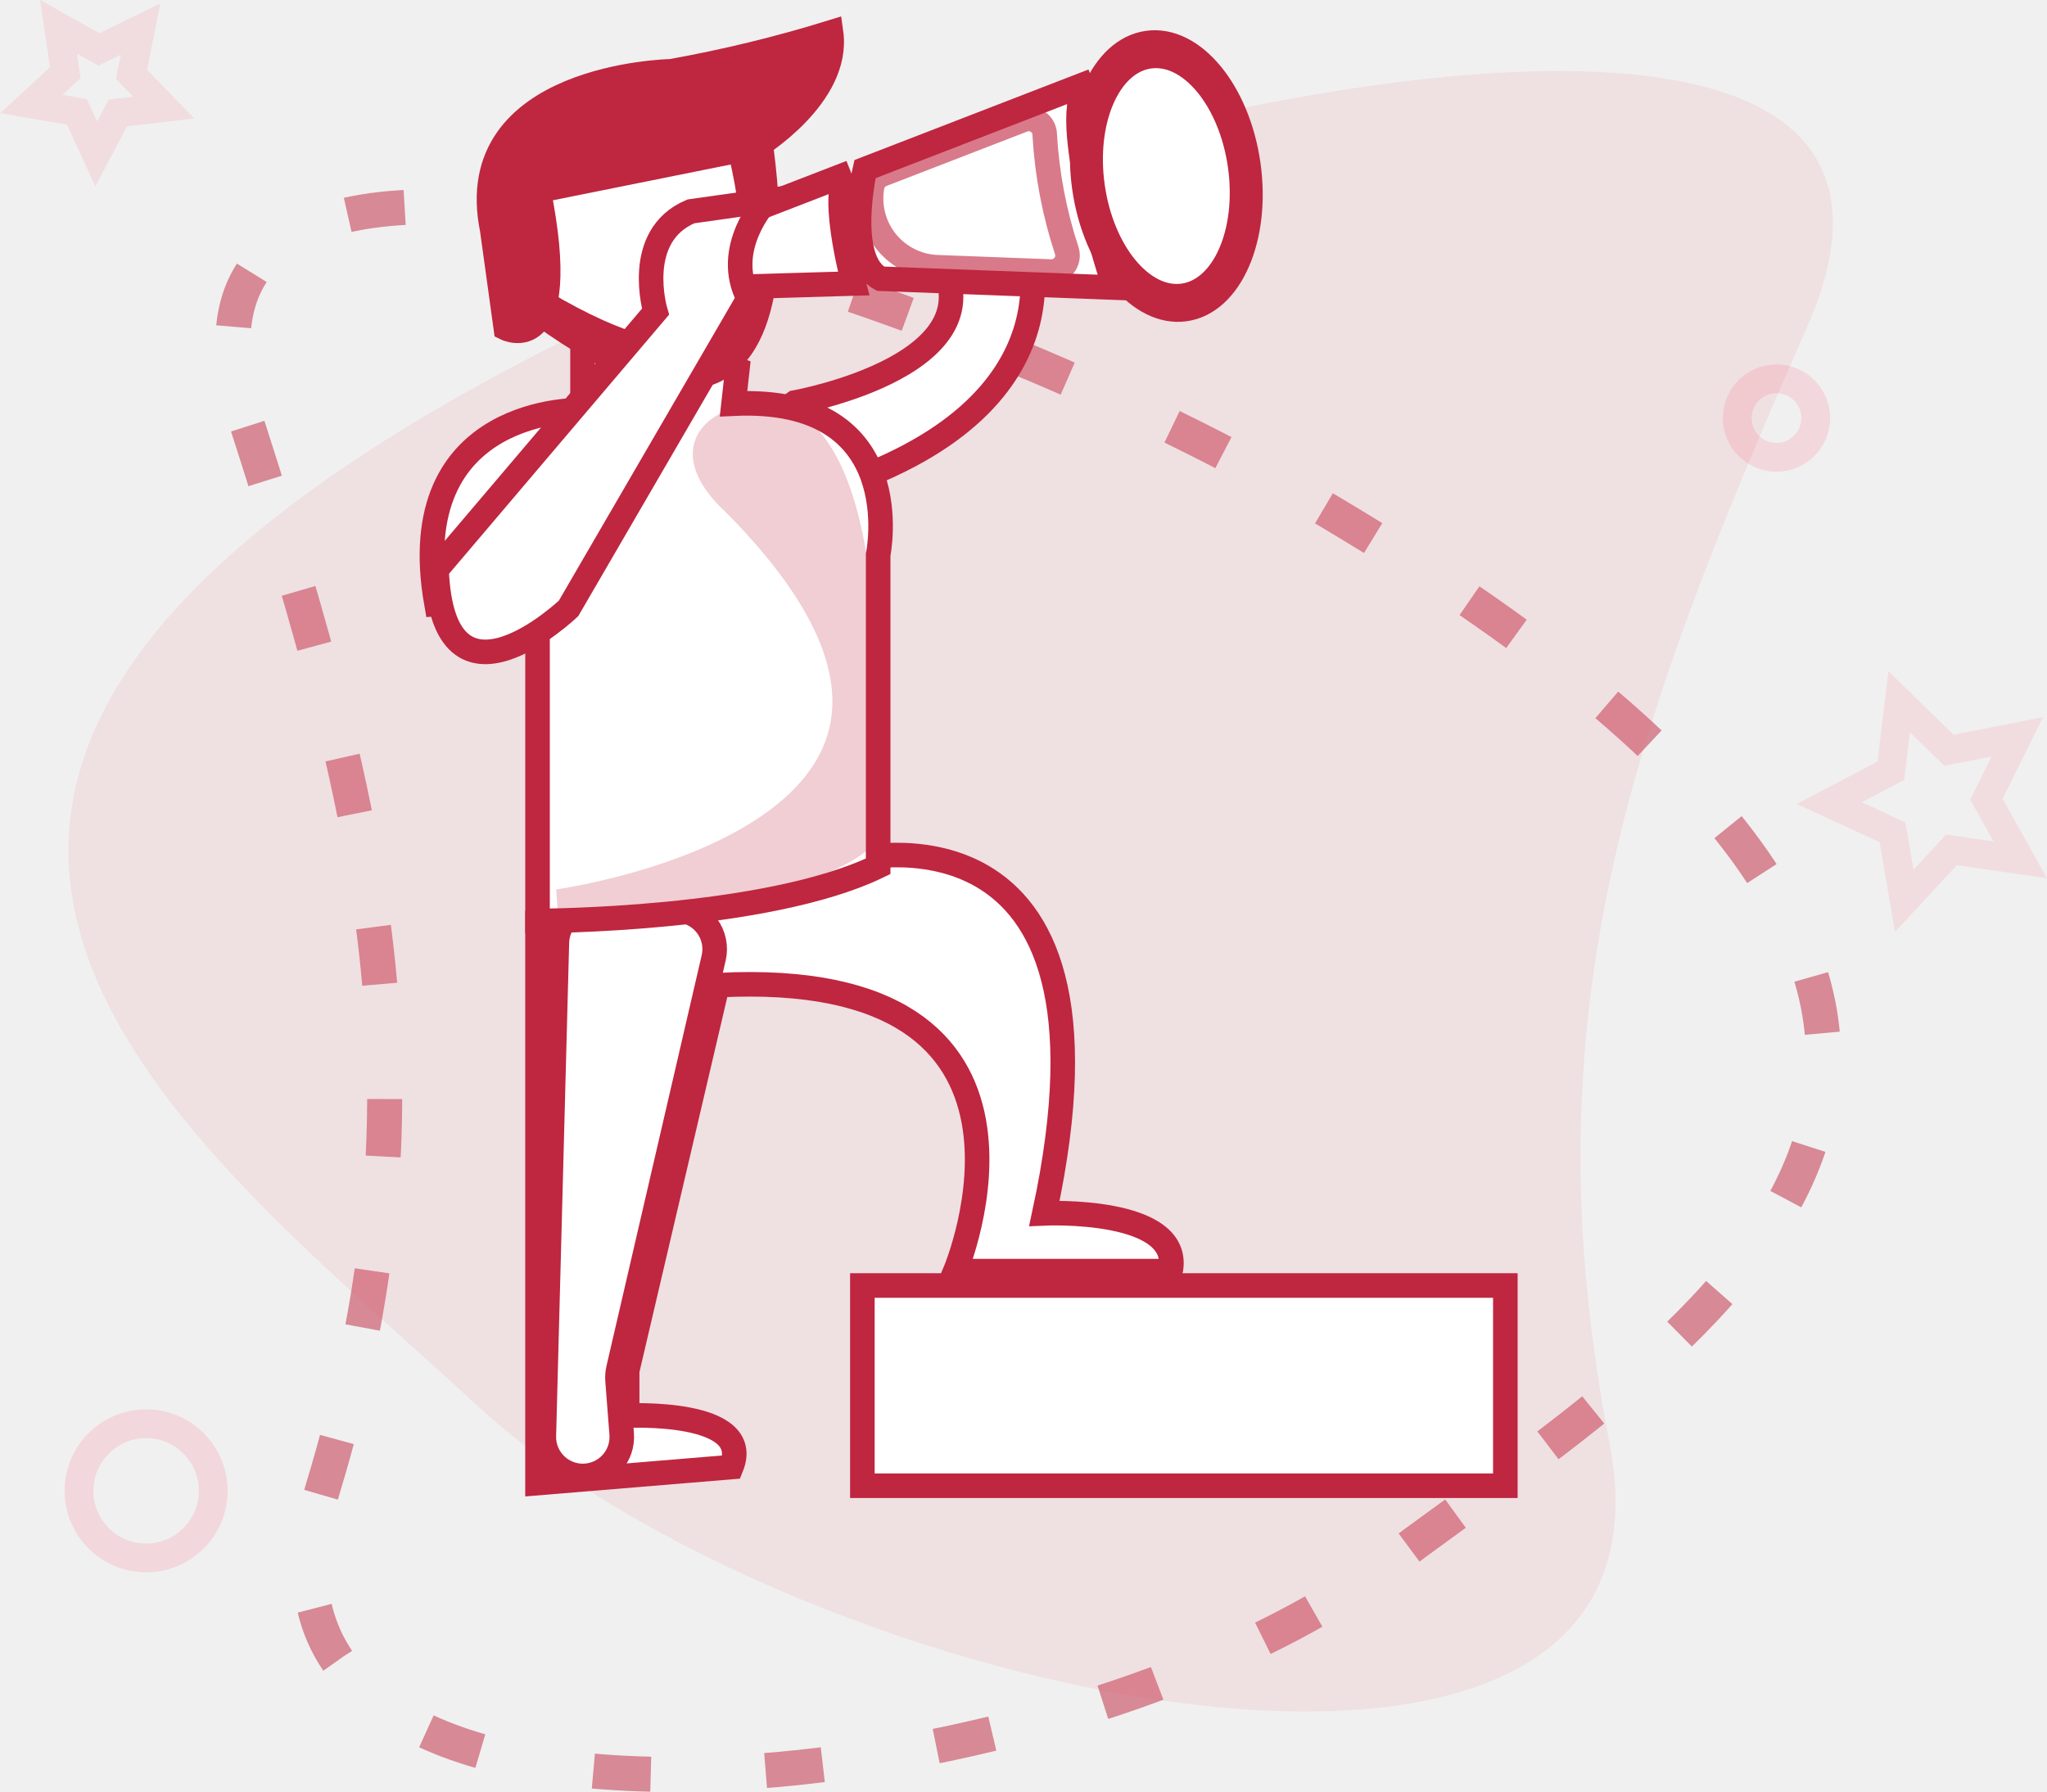
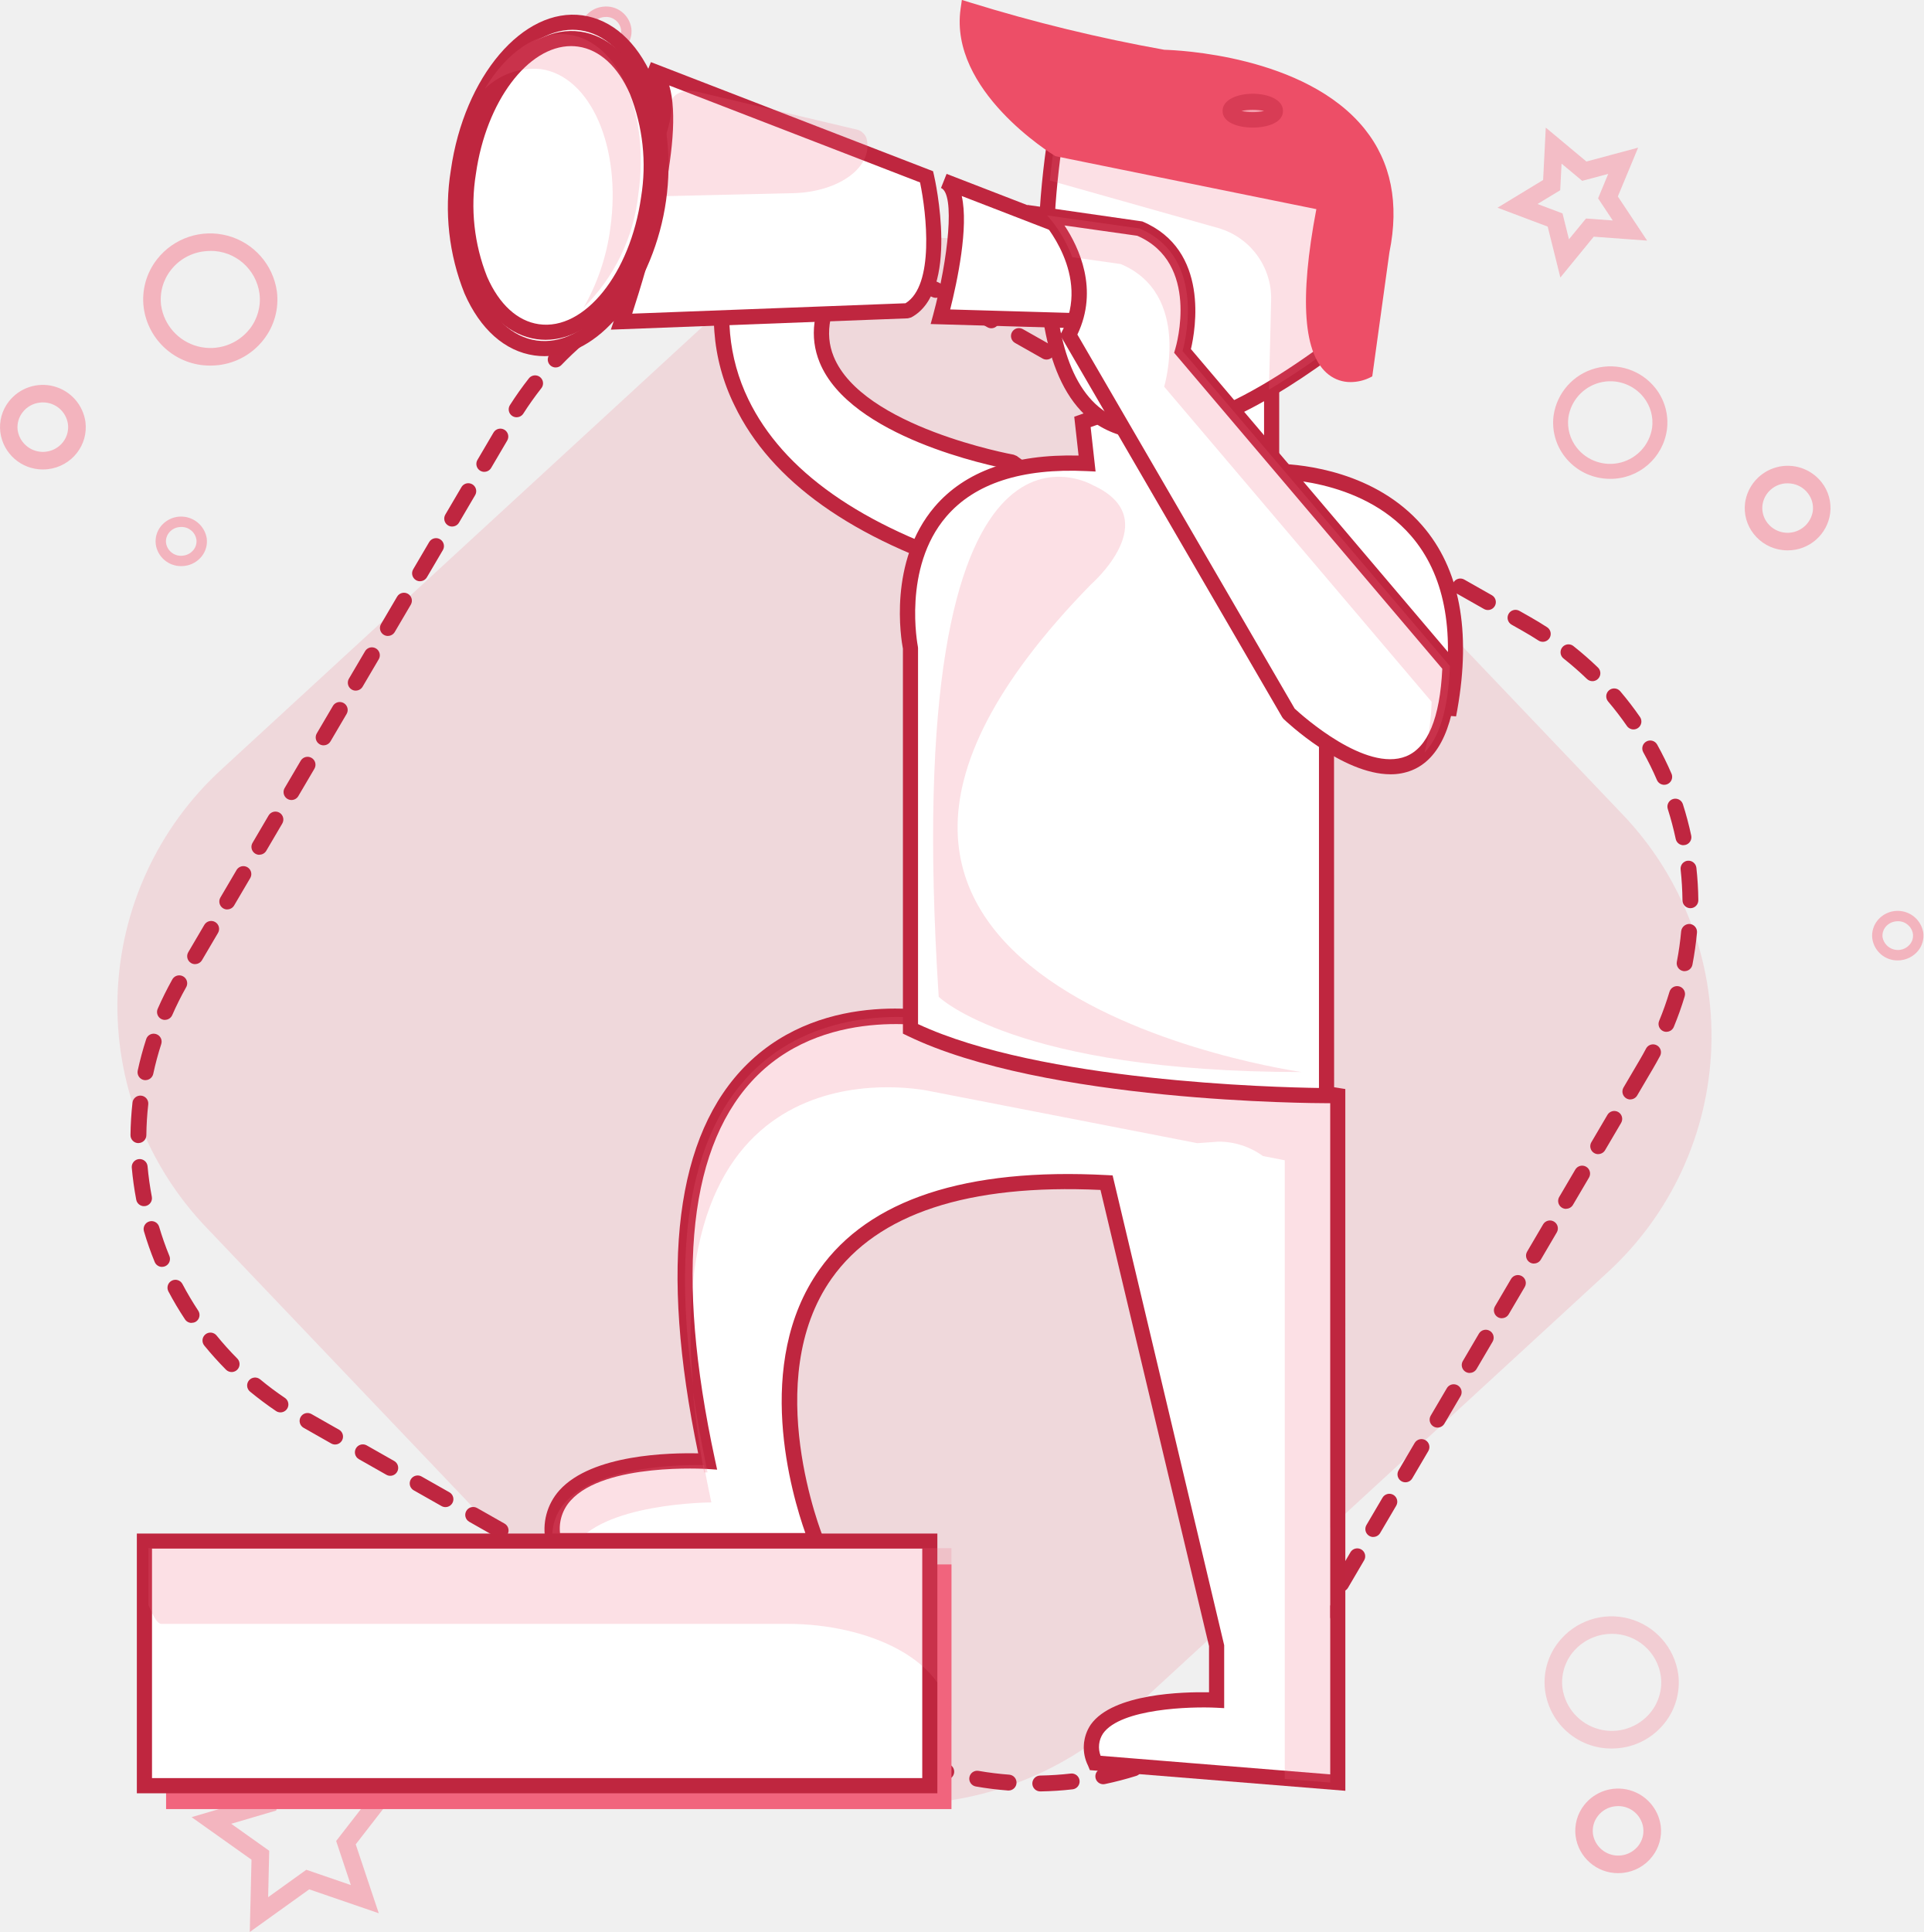
- <svg xmlns="http://www.w3.org/2000/svg" width="83.357" height="72.984" viewBox="0 0 83.357 72.984">
+ <svg xmlns="http://www.w3.org/2000/svg" width="151.829" height="152.48" viewBox="0 0 151.829 152.48">
  <defs>
    <style>
-             .cls-1,.cls-3,.cls-4{fill:none}.cls-1,.cls-10,.cls-5,.cls-6,.cls-7,.cls-8,.cls-9{stroke:#bf263f}.cls-1,.cls-3,.cls-4,.cls-5,.cls-7{stroke-miterlimit:10}.cls-1{stroke-width:1.426px;stroke-dasharray:2.341 4.681;opacity:.512}.cls-2{fill:#ed4d67;opacity:.1}.cls-3,.cls-4{stroke:#f7657d;stroke-width:1.17px}.cls-3{opacity:.18}.cls-4{opacity:.14}.cls-10,.cls-5,.cls-6,.cls-8{fill:#fff}.cls-7,.cls-9{fill:#bf263f}.cls-8{opacity:.61}.cls-9{opacity:.23}.cls-10{opacity:.45}
+             .cls-1,.cls-10{fill:#ed4e67}.cls-1{opacity:.15}.cls-2,.cls-3,.cls-4,.cls-6{fill:#f7657d}.cls-2{opacity:.429}.cls-11,.cls-12,.cls-2,.cls-3,.cls-4,.cls-6{isolation:isolate}.cls-3{opacity:.418}.cls-4{opacity:.369}.cls-5{fill:#bf2640}.cls-6{opacity:.25}.cls-7{fill:#fff}.cls-8{fill:#bf263f}.cls-11,.cls-13,.cls-9{fill:#f1647d}.cls-11,.cls-9{opacity:.2}.cls-12{opacity:.45}
        </style>
  </defs>
-   <g id="_09" data-name="9" transform="translate(-970.401 -783.91)">
-     <g id="Group_2358" data-name="Group 2358" transform="translate(971.67 785.002)">
-       <g id="Group_2354" data-name="Group 2354">
-         <g id="Group_2352" data-name="Group 2352" transform="translate(1.522 1.8)">
-           <path id="Path_826" d="M989.216 809.052c5.271 16.4 7.835 27.555 3.046 43.315-5.143 16.925 30.047 12.984 43.315 3.047 12.615-9.45 34.273-21.466-3.046-43.315-15.493-9.07-48.806-20.131-43.315-3.047z" class="cls-1" data-name="Path 826" transform="translate(-981.919 -794.587)" />
-           <path id="Path_777" d="M1045.6 799.154c-7.4 16.764-11.35 28.273-8.037 45.474 3.558 18.473-33.223 10.393-46.151-1.593-12.293-11.393-33.863-26.514 8.037-45.474 17.394-7.87 53.857-15.861 46.151 1.593z" class="cls-2" data-name="Path 777" transform="translate(-974.809 -788.714)" />
-         </g>
-         <g id="Group_2356" data-name="Group 2356">
-           <circle id="Ellipse_80" cx="1.598" cy="1.598" r="1.598" class="cls-3" data-name="Ellipse 80" transform="translate(69.474 14.338)" />
-           <path id="Path_823" d="M1122.689 845.828l2.508-1.316.34-2.812 2.026 1.978 2.781-.548-1.255 2.538 1.379 2.473-2.8-.41-1.926 2.076-.477-2.791z" class="cls-4" data-name="Path 823" transform="translate(-1049.468 -814.21)" />
-           <path id="Path_828" d="M972.784 785l1.643.922 1.7-.83-.37 1.848 1.313 1.352-1.871.22-.88 1.667-.787-1.712-1.857-.322 1.385-1.277z" class="cls-4" data-name="Path 828" transform="translate(-971.67 -785.002)" />
-           <circle id="Ellipse_81" cx="2.733" cy="2.733" r="2.733" class="cls-3" data-name="Ellipse 81" transform="translate(1.948 56.896)" />
-         </g>
+   <g id="Group_9499" data-name="Group 9499" transform="translate(-1000.492 -253)">
+     <g id="Group_6942" data-name="Group 6942">
+       <path id="Rectangle_1795" d="M1092.909 279.862l35.639 37.393a25.3 25.3 0 0 1-1.208 36.206l-38.056 35.019a26.4 26.4 0 0 1-36.847-1.187L1016.8 349.9a25.3 25.3 0 0 1 1.208-36.206l38.056-35.019a26.4 26.4 0 0 1 36.845 1.187z" class="cls-1" data-name="Rectangle 1795" />
+       <path id="Path_7799" d="M1128.218 400.836a3.376 3.376 0 0 1-3.357-2.93 3.286 3.286 0 0 1 .678-2.447 3.4 3.4 0 0 1 6.041 1.629 3.276 3.276 0 0 1-.677 2.445 3.366 3.366 0 0 1-2.271 1.278 3.417 3.417 0 0 1-.414.025zm0-5.292a2.048 2.048 0 0 0-.246.015 1.988 1.988 0 0 0-1.343.753 1.913 1.913 0 0 0-.4 1.422 2.016 2.016 0 0 0 3.577.946 1.9 1.9 0 0 0 .394-1.42 1.987 1.987 0 0 0-1.979-1.716z" class="cls-2" data-name="Path 7799" />
+       <path id="Path_7800" d="M1020.208 405.48l.136-5.706-4.73-3.359 5.59-1.644 1.773-5.443 3.3 4.687 5.827-.009-3.533 4.556 1.819 5.438-5.49-1.886zm-1.464-8.541l3 2.131-.086 3.662 3.013-2.164 3.514 1.207-1.159-3.478 2.251-2.9-3.716.007-2.125-3.016-1.144 3.507z" class="cls-3" data-name="Path 7800" />
+       <path id="Path_7801" d="M1123.659 274.9l-1-4.016-3.961-1.492 3.6-2.186.209-4.134 3.209 2.676 4.08-1.094-1.6 3.85 2.311 3.486-4.214-.31zm-1.806-5.8l1.975.743.509 2.044 1.345-1.641 2.113.155-1.158-1.747.8-1.932-2.054.55-1.631-1.359-.106 2.1z" class="cls-4" data-name="Path 7801" />
+       <path id="Path_7802" d="M1017.087 281.854a5.279 5.279 0 0 1-5.253-4.58 5.131 5.131 0 0 1 1.06-3.819 5.321 5.321 0 0 1 9.454 2.545 5.12 5.12 0 0 1-1.057 3.817 5.278 5.278 0 0 1-3.555 2 5.46 5.46 0 0 1-.649.037zm.008-9.049a3.938 3.938 0 0 0-.482.03 3.894 3.894 0 0 0-2.627 1.473 3.752 3.752 0 0 0-.777 2.794 3.938 3.938 0 0 0 6.99 1.862 3.757 3.757 0 0 0 .775-2.792 3.889 3.889 0 0 0-3.879-3.372z" class="cls-2" data-name="Path 7802" />
+       <path id="Path_7803" d="M1003.877 290.052a3.377 3.377 0 0 1-3.359-2.931 3.282 3.282 0 0 1 .679-2.445 3.4 3.4 0 0 1 6.041 1.628 3.291 3.291 0 0 1-.678 2.447 3.371 3.371 0 0 1-2.271 1.276 3.588 3.588 0 0 1-.412.025zm0-5.291a1.694 1.694 0 0 0-.246.015 1.988 1.988 0 0 0-1.346.753 1.907 1.907 0 0 0-.4 1.42 2.016 2.016 0 0 0 3.575.949 1.906 1.906 0 0 0 .395-1.421 1.983 1.983 0 0 0-1.975-1.716z" class="cls-2" data-name="Path 7803" />
+       <path id="Path_7804" d="M1127.6 290.793a4.913 4.913 0 0 1-.553-.033 4.489 4.489 0 0 1-3.025-1.7 4.364 4.364 0 0 1-.9-3.25 4.531 4.531 0 0 1 8.05-2.165 4.364 4.364 0 0 1 .9 3.25 4.494 4.494 0 0 1-4.472 3.898zm-3.31-4.838a3.2 3.2 0 0 0 .662 2.378 3.352 3.352 0 0 0 5.95-1.586 3.2 3.2 0 0 0-.662-2.378 3.352 3.352 0 0 0-5.95 1.586z" class="cls-2" data-name="Path 7804" />
+       <path id="Path_7805" d="M1141.6 296.437a3.627 3.627 0 0 1-.414-.025 3.371 3.371 0 0 1-2.268-1.274 3.283 3.283 0 0 1-.68-2.449 3.4 3.4 0 0 1 6.041-1.628 3.277 3.277 0 0 1 .678 2.445 3.376 3.376 0 0 1-3.357 2.931zm-.005-5.291a1.985 1.985 0 0 0-1.983 1.716 1.912 1.912 0 0 0 .4 1.421 2.015 2.015 0 0 0 3.574-.949 1.907 1.907 0 0 0-.4-1.42 1.989 1.989 0 0 0-1.346-.753 1.71 1.71 0 0 0-.246-.015z" class="cls-2" data-name="Path 7805" />
+       <path id="Path_7806" d="M1082.61 394.385a.626.626 0 0 1-.011-1.252 25.09 25.09 0 0 0 2.438-.161.627.627 0 0 1 .142 1.245c-.844.1-1.7.153-2.558.168zm-2.5-.072h-.049c-.846-.064-1.7-.17-2.542-.318a.625.625 0 1 1 .214-1.232c.8.139 1.618.241 2.423.3a.626.626 0 0 1-.046 1.25zm7.465-.494a.626.626 0 0 1-.127-1.238 25.811 25.811 0 0 0 2.364-.616.625.625 0 1 1 .372 1.194 26.86 26.86 0 0 1-2.479.646.639.639 0 0 1-.128.014zm-12.391-.364a.639.639 0 0 1-.166-.023c-.82-.225-1.64-.493-2.435-.8a.626.626 0 1 1 .446-1.169c.758.29 1.539.546 2.321.76a.626.626 0 0 1-.166 1.23zm17.162-1.125a.626.626 0 0 1-.242-1.2 24.593 24.593 0 0 0 2.2-1.053.626.626 0 0 1 .594 1.1c-.756.407-1.534.78-2.314 1.105a.63.63 0 0 1-.236.048zm-21.834-.656a.633.633 0 0 1-.278-.065c-.45-.223-.9-.461-1.34-.713l-.887-.5a.625.625 0 1 1 .619-1.087l.886.5c.423.24.848.466 1.279.679a.626.626 0 0 1-.279 1.187zm26.238-1.716a.626.626 0 0 1-.348-1.146c.673-.45 1.333-.94 1.962-1.455a.625.625 0 0 1 .793.967 26.1 26.1 0 0 1-2.059 1.528.631.631 0 0 1-.346.106zm-30.611-.718a.629.629 0 0 1-.309-.081l-2.179-1.236a.627.627 0 1 1 .619-1.09l2.178 1.236a.626.626 0 0 1-.309 1.171zm34.473-2.456a.626.626 0 0 1-.443-1.069 24.82 24.82 0 0 0 1.64-1.809.626.626 0 0 1 .968.793c-.539.659-1.119 1.3-1.722 1.9a.625.625 0 0 1-.441.185zm-38.829-.015a.617.617 0 0 1-.309-.082l-2.178-1.236a.625.625 0 1 1 .619-1.087l2.177 1.236a.625.625 0 0 1-.309 1.169zm-4.355-2.47a.608.608 0 0 1-.309-.083l-2.178-1.235a.626.626 0 0 1 .619-1.088l2.177 1.236a.626.626 0 0 1-.309 1.17zm46.354-1.383a.626.626 0 0 1-.52-.975q.4-.594.765-1.216l.521-.888a.627.627 0 0 1 1.08.636l-.523.888c-.258.435-.525.863-.8 1.278a.625.625 0 0 1-.521.277zm-50.709-1.088a.619.619 0 0 1-.309-.082l-2.177-1.236a.625.625 0 1 1 .618-1.087l2.178 1.236a.625.625 0 0 1-.31 1.169zm-4.355-2.47a.619.619 0 0 1-.309-.082l-2.177-1.236a.626.626 0 0 1 .618-1.088l2.178 1.236a.626.626 0 0 1-.31 1.17zm57.638-.736a.62.62 0 0 1-.317-.086.626.626 0 0 1-.223-.857l1.267-2.158a.626.626 0 1 1 1.08.633l-1.267 2.159a.626.626 0 0 1-.538.309zm-61.992-1.735a.623.623 0 0 1-.31-.082l-2.177-1.236a.625.625 0 1 1 .619-1.087l2.177 1.236a.625.625 0 0 1-.309 1.169zm-4.355-2.47a.617.617 0 0 1-.309-.082l-2.178-1.236a.626.626 0 0 1 .619-1.088l2.177 1.236a.626.626 0 0 1-.309 1.17zm68.882-.112a.627.627 0 0 1-.54-.943l1.269-2.159a.626.626 0 0 1 1.08.634l-1.269 2.158a.625.625 0 0 1-.538.305zm-73.237-2.359a.628.628 0 0 1-.309-.081l-2.179-1.235a.627.627 0 1 1 .619-1.09l2.178 1.235a.626.626 0 0 1-.309 1.171zm75.774-1.959a.617.617 0 0 1-.317-.086.625.625 0 0 1-.223-.856l1.268-2.158a.626.626 0 0 1 1.08.634l-1.268 2.157a.627.627 0 0 1-.538.309zm-80.13-.511a.617.617 0 0 1-.309-.082l-2.178-1.236a.626.626 0 0 1 .619-1.088l2.177 1.236a.626.626 0 0 1-.309 1.17zm-4.355-2.47a.621.621 0 0 1-.309-.083l-2.177-1.236a.625.625 0 1 1 .618-1.087l2.177 1.236a.626.626 0 0 1-.309 1.17zm87.022-1.335a.617.617 0 0 1-.317-.086.627.627 0 0 1-.223-.857l1.268-2.158a.626.626 0 1 1 1.08.633l-1.269 2.159a.626.626 0 0 1-.537.309zm-91.335-1.2a.621.621 0 0 1-.351-.107c-.711-.48-1.4-1-2.053-1.535a.626.626 0 1 1 .8-.965 24.8 24.8 0 0 0 1.955 1.463.626.626 0 0 1-.35 1.144zm93.871-3.112a.626.626 0 0 1-.54-.943l1.268-2.159a.626.626 0 0 1 1.08.634l-1.268 2.158a.625.625 0 0 1-.541.305zm-97.725-.073a.627.627 0 0 1-.444-.184 27.112 27.112 0 0 1-1.717-1.909.626.626 0 0 1 .973-.789 24.435 24.435 0 0 0 1.632 1.815.626.626 0 0 1-.444 1.067zm-3.16-3.877a.622.622 0 0 1-.521-.28 25.651 25.651 0 0 1-1.31-2.206.626.626 0 0 1 1.108-.584c.375.712.794 1.418 1.244 2.1a.625.625 0 0 1-.176.867.614.614 0 0 1-.343.094zm103.422-.368a.617.617 0 0 1-.317-.086.626.626 0 0 1-.223-.856l1.268-2.158a.626.626 0 0 1 1.08.634l-1.268 2.157a.629.629 0 0 1-.538.304zm-105.757-4.053a.626.626 0 0 1-.579-.39 25.022 25.022 0 0 1-.848-2.421.625.625 0 0 1 1.2-.354c.228.772.5 1.547.808 2.3a.625.625 0 0 1-.58.861zm108.293-.263a.62.62 0 0 1-.317-.086.627.627 0 0 1-.223-.857l1.267-2.158a.626.626 0 0 1 1.08.633l-1.267 2.159a.626.626 0 0 1-.538.304zm2.536-4.317a.626.626 0 0 1-.54-.943l1.268-2.159a.626.626 0 0 1 1.08.634l-1.269 2.159a.626.626 0 0 1-.537.301zm-112.25-.212a.627.627 0 0 1-.614-.509c-.161-.843-.279-1.7-.354-2.539a.626.626 0 0 1 1.247-.11c.071.8.185 1.613.337 2.415a.627.627 0 0 1-.5.732.671.671 0 0 1-.114.006zm114.786-4.106a.626.626 0 0 1-.54-.942l1.268-2.158a.626.626 0 0 1 1.08.634l-1.268 2.157a.626.626 0 0 1-.538.304zm-115.228-.871h-.006a.628.628 0 0 1-.62-.633 25.9 25.9 0 0 1 .157-2.561.626.626 0 1 1 1.245.14 24.244 24.244 0 0 0-.15 2.434.626.626 0 0 1-.624.615zm117.765-3.445a.617.617 0 0 1-.317-.086.626.626 0 0 1-.223-.857l1.268-2.158q.263-.445.5-.894a.625.625 0 1 1 1.1.591q-.252.471-.525.938l-1.268 2.157a.629.629 0 0 1-.533.304zm-117.207-1.522a.658.658 0 0 1-.132-.014.629.629 0 0 1-.481-.745 25.388 25.388 0 0 1 .668-2.478.616.616 0 0 1 .788-.4.623.623 0 0 1 .4.788 24 24 0 0 0-.632 2.356.628.628 0 0 1-.609.488zm120.057-3.814a.635.635 0 0 1-.239-.047.627.627 0 0 1-.339-.818 24.32 24.32 0 0 0 .818-2.3.626.626 0 0 1 1.2.36 25.4 25.4 0 0 1-.861 2.416.627.627 0 0 1-.577.384zm-118.52-.943a.625.625 0 0 1-.573-.876c.341-.779.726-1.551 1.143-2.3a.627.627 0 1 1 1.093.613c-.4.71-.765 1.444-1.089 2.184a.625.625 0 0 1-.572.374zm119.96-3.845a.61.61 0 0 1-.12-.011.625.625 0 0 1-.5-.733 24.278 24.278 0 0 0 .342-2.416.652.652 0 0 1 .68-.567.627.627 0 0 1 .568.68c-.078.845-.2 1.7-.361 2.54a.626.626 0 0 1-.607.502zm-117.58-.556a.617.617 0 0 1-.317-.086.627.627 0 0 1-.223-.857l1.268-2.157a.626.626 0 1 1 1.08.634l-1.268 2.157a.627.627 0 0 1-.533.304zm2.536-4.316a.614.614 0 0 1-.316-.086.628.628 0 0 1-.224-.857l1.269-2.158a.626.626 0 1 1 1.08.633l-1.269 2.159a.626.626 0 0 1-.538.304zm115.494-.1a.626.626 0 0 1-.626-.62 25.018 25.018 0 0 0-.146-2.436.627.627 0 0 1 .554-.691.636.636 0 0 1 .69.554c.093.844.145 1.706.154 2.56a.627.627 0 0 1-.62.633zm-112.957-4.214a.626.626 0 0 1-.54-.943l1.267-2.159a.626.626 0 0 1 1.08.634l-1.267 2.158a.626.626 0 0 1-.538.302zm112.408-.756a.626.626 0 0 1-.611-.5 25.104 25.104 0 0 0-.625-2.359.625.625 0 0 1 1.192-.379c.261.817.482 1.651.658 2.478a.626.626 0 0 1-.483.742.647.647 0 0 1-.129.01zM1023.5 316.14a.627.627 0 0 1-.54-.943l1.269-2.159a.626.626 0 0 1 1.08.634l-1.269 2.158a.625.625 0 0 1-.54.31zm108.357-1.2a.628.628 0 0 1-.575-.377 24.009 24.009 0 0 0-1.078-2.19.626.626 0 1 1 1.095-.609c.417.751.8 1.525 1.133 2.3a.626.626 0 0 1-.575.874zm-105.82-3.115a.617.617 0 0 1-.317-.086.627.627 0 0 1-.223-.857l1.268-2.158a.626.626 0 1 1 1.08.633l-1.268 2.159a.627.627 0 0 1-.537.306zm103.392-1.256a.621.621 0 0 1-.515-.27 24.828 24.828 0 0 0-1.486-1.936.625.625 0 0 1 .953-.81 25.2 25.2 0 0 1 1.563 2.035.626.626 0 0 1-.515.981zm-100.856-3.061a.627.627 0 0 1-.54-.943l1.269-2.157a.626.626 0 1 1 1.08.633l-1.269 2.158a.626.626 0 0 1-.537.306zm97.617-.748a.626.626 0 0 1-.435-.176c-.579-.56-1.2-1.1-1.839-1.609a.626.626 0 1 1 .779-.98c.672.532 1.322 1.1 1.93 1.688a.627.627 0 0 1-.435 1.077zm-3.918-3.107a.617.617 0 0 1-.341-.1q-.617-.4-1.264-.766l-.858-.486a.626.626 0 1 1 .616-1.09l.858.486q.681.386 1.329.806a.626.626 0 0 1-.34 1.151zm-91.162-.461a.626.626 0 0 1-.54-.943l1.268-2.159a.626.626 0 0 1 1.08.634l-1.268 2.158a.626.626 0 0 1-.537.307zm86.829-2.047a.629.629 0 0 1-.309-.081l-2.177-1.234a.626.626 0 1 1 .618-1.09l2.177 1.234a.626.626 0 0 1-.309 1.171zm-84.292-2.271a.617.617 0 0 1-.317-.086.627.627 0 0 1-.223-.857l1.268-2.158a.626.626 0 0 1 1.08.633l-1.268 2.159a.629.629 0 0 1-.537.306zm79.937-.2a.635.635 0 0 1-.309-.081l-2.177-1.235a.627.627 0 0 1 .618-1.09l2.178 1.235a.626.626 0 0 1-.31 1.171zm-4.354-2.471a.626.626 0 0 1-.31-.082l-2.177-1.236a.625.625 0 1 1 .618-1.087l2.178 1.236a.625.625 0 0 1-.309 1.169zm-73.047-1.646a.62.62 0 0 1-.317-.086.628.628 0 0 1-.223-.857l1.268-2.158a.626.626 0 1 1 1.08.633l-1.268 2.159a.626.626 0 0 1-.537.307zm68.692-.824a.617.617 0 0 1-.309-.082l-2.178-1.236a.626.626 0 0 1 .619-1.088l2.177 1.236a.626.626 0 0 1-.309 1.17zm-4.355-2.471a.619.619 0 0 1-.309-.082l-2.178-1.236a.625.625 0 1 1 .619-1.087l2.177 1.236a.625.625 0 0 1-.309 1.169zm-61.8-1.022a.626.626 0 0 1-.54-.943l1.268-2.159a.626.626 0 0 1 1.08.634l-1.268 2.158a.627.627 0 0 1-.537.308zm57.445-1.448a.617.617 0 0 1-.309-.082l-2.178-1.236a.626.626 0 0 1 .619-1.088l2.177 1.236a.626.626 0 0 1-.309 1.17zm-4.355-2.472a.634.634 0 0 1-.309-.081l-2.174-1.239a.626.626 0 1 1 .618-1.089l2.178 1.234a.626.626 0 0 1-.31 1.171zm-50.538-.388a.625.625 0 0 1-.527-.962 25.98 25.98 0 0 1 1.481-2.091.627.627 0 1 1 .986.774c-.5.638-.977 1.308-1.412 1.99a.626.626 0 0 1-.525.287zm46.184-2.082a.635.635 0 0 1-.31-.081l-2.177-1.235a.626.626 0 1 1 .618-1.09l2.178 1.235a.626.626 0 0 1-.309 1.171zm-43.1-1.848a.626.626 0 0 1-.452-1.059 25.813 25.813 0 0 1 1.865-1.762.625.625 0 1 1 .813.95 25.072 25.072 0 0 0-1.775 1.677.618.618 0 0 1-.445.192zm38.742-.623a.622.622 0 0 1-.308-.081l-2.179-1.234a.626.626 0 0 1 .616-1.09l2.179 1.234a.626.626 0 0 1-.308 1.171zm-4.356-2.47a.614.614 0 0 1-.31-.083l-2.177-1.235a.626.626 0 0 1 .619-1.088l2.177 1.236a.626.626 0 0 1-.309 1.17zm-30.587-.162a.626.626 0 0 1-.36-1.139c.7-.49 1.431-.95 2.17-1.366a.626.626 0 0 1 .614 1.09c-.7.4-1.4.835-2.065 1.3a.631.631 0 0 1-.353.113zm26.2-2.24a.619.619 0 0 1-.267-.06 25.628 25.628 0 0 0-2.256-.934.625.625 0 0 1 .421-1.177c.809.289 1.6.618 2.369.979a.626.626 0 0 1-.267 1.192zm-21.844-.22a.626.626 0 0 1-.255-1.2 27.327 27.327 0 0 1 2.39-.927.626.626 0 0 1 .4 1.188c-.77.256-1.537.555-2.277.884a.632.632 0 0 1-.256.053zm17.138-1.467a.681.681 0 0 1-.153-.019c-.791-.2-1.6-.364-2.394-.486a.627.627 0 0 1-.524-.714.634.634 0 0 1 .713-.524c.838.129 1.683.3 2.512.509a.627.627 0 0 1-.154 1.234zm-12.4-.118a.626.626 0 0 1-.141-1.236c.826-.19 1.673-.345 2.519-.458a.625.625 0 1 1 .168 1.239c-.809.109-1.617.256-2.405.439a.621.621 0 0 1-.136.014zm7.457-.641h-.037q-1.224-.069-2.443-.022h-.023a.626.626 0 0 1-.024-1.252 27.4 27.4 0 0 1 2.563.025.626.626 0 0 1-.036 1.25z" class="cls-5" data-name="Path 7806" />
+       <path id="Path_7807" d="M1150.291 328.8a2.005 2.005 0 0 1-2.009-1.716 1.9 1.9 0 0 1 .392-1.417 2.051 2.051 0 0 1 3.632.935 1.907 1.907 0 0 1-.393 1.42 2.086 2.086 0 0 1-1.622.778zm0-3.092a1.283 1.283 0 0 0-.151.009 1.217 1.217 0 0 0-.823.455 1.08 1.08 0 0 0-.225.807 1.231 1.231 0 0 0 2.169.537 1.077 1.077 0 0 0 .227-.809 1.185 1.185 0 0 0-1.188-1z" class="cls-2" data-name="Path 7807" />
+       <path id="Path_7808" d="M1127.706 391a5.279 5.279 0 0 1-5.254-4.581 5.126 5.126 0 0 1 1.06-3.819 5.321 5.321 0 0 1 9.454 2.545 5.124 5.124 0 0 1-1.058 3.816 5.28 5.28 0 0 1-3.555 2 5.452 5.452 0 0 1-.647.039zm.006-9.05a3.984 3.984 0 0 0-3.109 1.5 3.752 3.752 0 0 0-.777 2.794 3.937 3.937 0 0 0 6.99 1.861 3.749 3.749 0 0 0 .776-2.791 3.89 3.89 0 0 0-3.88-3.367z" class="cls-6" data-name="Path 7808" />
+       <path id="Path_7809" d="M1048.313 257.428a2.008 2.008 0 0 1-2.009-1.716 1.9 1.9 0 0 1 .392-1.418 2.031 2.031 0 0 1 1.375-.764 2.008 2.008 0 0 1 2.256 1.7 1.9 1.9 0 0 1-.393 1.419 2.031 2.031 0 0 1-1.374.763 2.07 2.07 0 0 1-.247.016zm.005-3.091a1.1 1.1 0 0 0-.151.009 1.2 1.2 0 0 0-.823.453 1.084 1.084 0 0 0-.227.809 1.231 1.231 0 0 0 2.17.536 1.083 1.083 0 0 0 .227-.808 1.185 1.185 0 0 0-1.196-.999z" class="cls-2" data-name="Path 7809" />
+       <path id="Path_7810" d="M1101.694 276.944a2.006 2.006 0 0 1-2.01-1.715 1.9 1.9 0 0 1 .391-1.418 2.051 2.051 0 0 1 3.631.937 1.888 1.888 0 0 1-.392 1.416 2.027 2.027 0 0 1-1.376.766 2.006 2.006 0 0 1-.244.014zm0-3.09a1.253 1.253 0 0 0-.15.008 1.209 1.209 0 0 0-.823.454 1.074 1.074 0 0 0-.226.808 1.187 1.187 0 0 0 1.347.991 1.21 1.21 0 0 0 .823-.456 1.075 1.075 0 0 0 .225-.807 1.182 1.182 0 0 0-1.19-.998z" class="cls-2" data-name="Path 7810" />
+       <path id="Path_7811" d="M1014.8 297.68a2.007 2.007 0 0 1-2.012-1.714 1.9 1.9 0 0 1 .393-1.42 2.051 2.051 0 0 1 3.63.938 1.894 1.894 0 0 1-.391 1.417 2.037 2.037 0 0 1-1.375.766 2.564 2.564 0 0 1-.245.013zm0-3.09a1.271 1.271 0 0 0-.151.009 1.207 1.207 0 0 0-.823.452 1.09 1.09 0 0 0-.227.81 1.19 1.19 0 0 0 1.348.99 1.212 1.212 0 0 0 .823-.455 1.085 1.085 0 0 0 .226-.807 1.185 1.185 0 0 0-1.196-.999z" class="cls-2" data-name="Path 7811" />
+       <path id="Path_7812" d="M1019.761 379.407a2.005 2.005 0 0 1-2.008-1.716 1.893 1.893 0 0 1 .392-1.418 2.029 2.029 0 0 1 1.374-.765 2.007 2.007 0 0 1 2.256 1.7 1.892 1.892 0 0 1-.392 1.417 2.027 2.027 0 0 1-1.375.766 2.07 2.07 0 0 1-.247.016zm.005-3.092a1.09 1.09 0 0 0-.151.009 1.2 1.2 0 0 0-.823.454 1.083 1.083 0 0 0-.226.808 1.2 1.2 0 0 0 1.346.99 1.209 1.209 0 0 0 .824-.455 1.08 1.08 0 0 0 .226-.807 1.185 1.185 0 0 0-1.196-.999z" class="cls-2" data-name="Path 7812" />
+     </g>
+     <g id="Group_3340" data-name="Group 3340">
+       <g id="Group_9487" data-name="Group 9487">
+         <path id="Path_7813" d="M1103.45 339.1a6.779 6.779 0 0 0-3.888-1.22c-.055 0-.146 0-.2.008l-1.662.112-22.723-4.421s-27.538-6.152-18.636 35.056c0 0-13.413-.624-12.171 6.551h20.759s-12.712-30.409 22.611-28.55l8.388 36.206v4.337s-11.86-.62-9.587 4.957l19.153 1.549v-54.22z" class="cls-7" data-name="Path 7813" />
+         <path id="Path_7814" d="M1106.687 394.335l-20.166-1.63-.139-.341a3.225 3.225 0 0 1 .207-3.252c1.761-2.477 7.362-2.588 9.336-2.55v-3.648l-8.566-36c-10.445-.485-17.595 1.871-21.214 6.98-5.688 8.032-.717 20.343-.667 20.467l.341.826h-22.155l-.087-.5a4.613 4.613 0 0 1 1.077-4.072c2.576-2.854 8.748-2.959 10.948-2.911-3.086-14.827-1.784-25.163 3.876-30.727 6.212-6.1 15.267-4.072 15.651-3.983l22.643 4.4 1.623-.111c.067-.006.272-.011.408-.011a8 8 0 0 1 4.18 1.25l2.7.428zm-19.319-2.762l18.123 1.466v-53.061l-1.98-.313-.118-.088a6.617 6.617 0 0 0-3.666-1.1l-.242.006-1.788.121-.077-.014-22.742-4.421c-.108-.026-8.833-1.974-14.57 3.674-5.437 5.353-6.573 15.572-3.377 30.37l.168.777-.793-.054c-.08 0-8.059-.511-10.765 2.486a3.3 3.3 0 0 0-.846 2.571h19.367c-1.065-3-4.142-13.375 1.108-20.789 3.92-5.536 11.555-8.055 22.7-7.461l.446.024 8.806 37.078v4.967l-.629-.033c-2.005-.1-7.527.057-8.928 2.027a1.925 1.925 0 0 0-.197 1.767z" class="cls-8" data-name="Path 7814" />
      </g>
-     </g>
-     <g id="Group_3340" data-name="Group 3340" transform="translate(987.99 785.189)">
-       <path id="Path_1251" d="M107.479 301.391s11.629-3.01 7.869 14.395c0 0 5.662-.262 5.139 2.355h-8.768s5.235-12.432-9.684-11.647l-3.677 15.7v1.832s5.2-.262 4.244 2.094l-7.895.654v-22.9z" class="cls-5" data-name="Path 1251" transform="translate(-90.408 -267.647)" />
-       <path id="Path_1253" d="M165.979 310.332l-3.879 16.736a1.592 1.592 0 0 0-.036.481l.168 2.176a1.588 1.588 0 0 1-1.583 1.71 1.587 1.587 0 0 1-1.587-1.629l.531-20.1a1.588 1.588 0 0 1 1.7-1.542l3.256.23a1.587 1.587 0 0 1 1.43 1.938z" class="cls-6" data-name="Path 1253" transform="translate(-154.505 -272.599)" />
-       <path id="Path_1254" d="M118.343 220.671s8.935-1.593 5.628-6.28l3.757-.532s2.755 7.011-8.283 10.424-1.102-3.612-1.102-3.612z" class="cls-5" data-name="Path 1254" transform="translate(-103.565 -205.554)" />
-       <path id="Path_1255" d="M141.818 225.076v3.877s-7.385-.239-5.946 7.9l4.114-.311v13.218s9.291 0 13.871-2.225v-12.693s1.348-6.489-5.889-6.15l.154-1.385z" class="cls-5" data-name="Path 1255" transform="translate(-135.686 -213.53)" />
-       <path id="Path_1256" d="M161.074 194.6s4.067 18.456-9.264 8.316l-.141-5.663z" class="cls-5" data-name="Path 1256" transform="translate(-148.007 -191.862)" />
-       <path id="Path_1257" d="M161.658 194.245s5.567 16.072-7.411 8.4l-.718-5.048z" class="cls-6" data-name="Path 1257" transform="translate(-149.732 -191.609)" />
-       <path id="Path_1258" d="M149.981 186.85s-8.569.155-7.281 6.449l.555 4.018s2.714 1.334 1.334-5.607l8.867-1.784s3.408-2.068 3.041-4.66a54.363 54.363 0 0 1-6.516 1.584z" class="cls-7" data-name="Path 1258" transform="translate(-140.245 -185.225)" />
-       <path id="Path_1259" d="M112.22 192.1l-9.281 3.591s-.846 3.677.632 4.464l9.537.363s-2.608-7.718-.888-8.418z" class="cls-5" data-name="Path 1259" transform="translate(-85.304 -190.082)" />
-       <path id="Path_1260" d="M115.528 197.5l-5.728 2.216a.656.656 0 0 0-.41.5l-.005.032a2.8 2.8 0 0 0 2.651 3.245l4.633.176a.654.654 0 0 0 .653-.841 18.454 18.454 0 0 1-.9-4.711.653.653 0 0 0-.894-.617z" class="cls-8" data-name="Path 1260" transform="translate(-91.467 -193.888)" />
-       <ellipse id="Ellipse_86" cx="5.472" cy="3.371" class="cls-5" data-name="Ellipse 86" rx="5.472" ry="3.371" transform="rotate(-98.058 18.783 -5.978)" />
-       <ellipse id="Ellipse_87" cx="4.925" cy="3.034" class="cls-6" data-name="Ellipse 87" rx="4.925" ry="3.034" transform="rotate(-98.058 18.656 -6.384)" />
-       <path id="Path_1261" d="M145.011 204.992l-5.388 2.084s-.491 2.135.367 2.591l5.133-.149s-1.112-4.118-.112-4.526z" class="cls-5" data-name="Path 1261" transform="translate(-127.951 -199.25)" />
-       <path id="Path_1262" d="M151.8 223.992l8.916-10.5s-.928-3.09 1.442-4.086l3.069-.434s-1.8 1.939-.717 3.983l-7.333 12.619s-5.123 4.897-5.377-1.582z" class="cls-5" data-name="Path 1262" transform="translate(-151.612 -202.076)" />
-       <path id="Path_1263" d="M144.937 239.4s6.638-3.926 5.254 17.043c0 0-2.589 2.508-12.32 2.508 0 0 20.528-2.809 7.154-16.253 0 .002-2.552-2.178-.088-3.298z" class="cls-9" data-name="Path 1263" transform="translate(-132.743 -223.509)" />
-       <ellipse id="Ellipse_89" cx=".755" cy=".301" class="cls-10" data-name="Ellipse 89" rx=".755" ry=".301" transform="translate(6.006 3.108)" />
-       <path id="Rectangle_1199" d="M0 0h26.183v8.155H0z" class="cls-5" data-name="Rectangle 1199" transform="translate(17.528 51.079)" />
+       <path id="Path_7815" d="M1056.067 368.634c.156.945.359 1.926.574 2.942 0 0-8.837.024-10.918 3.612h-1.555c-1.136-6.554 9.974-6.601 11.899-6.554z" class="cls-9" data-name="Path 7815" />
+       <path id="Path_7816" d="M1105.491 339.468v54.219l-3.587-.287v-48.826l-1.722-.335a5.954 5.954 0 0 0-3.516-1.136.573.573 0 0 0-.143.012l-1.519.108-21.071-4.1s-21.167-4.8-18.739 23.187c-4.843-34.225 19.779-28.724 19.779-28.724l22.721 4.414 1.663-.108a1.216 1.216 0 0 1 .2-.012 6.7 6.7 0 0 1 3.887 1.22z" class="cls-9" data-name="Path 7816" />
+       <path id="Path_7817" d="M1056.067 369.208c-.418-2.391-.7-4.376-.873-6.326.287 1.974.658 3.935 1.148 6.326z" class="cls-9" data-name="Path 7817" />
+       <path id="Path_7818" d="M1063.816 375.188a22.831 22.831 0 0 0 .8 2.391h-19.265a3.3 3.3 0 0 1 .371-2.391z" class="cls-9" data-name="Path 7818" />
+       <g id="Group_9488" data-name="Group 9488">
+         <path id="Path_1254" d="M1080.4 289.477s-21.156-3.773-13.327-14.869l-8.895-1.26s-6.522 16.6 19.612 24.681 2.61-8.552 2.61-8.552z" class="cls-7" data-name="Path 1254" />
+         <path id="Path_7819" d="M1087.978 300.835c-1.843 0-4.974-.566-10.368-2.235-9.824-3.039-16.263-7.614-19.14-13.6a15.741 15.741 0 0 1-.852-11.871l.173-.441 10.331 1.465-.564.8c-1.595 2.262-2.018 4.349-1.255 6.2 2.279 5.547 14.079 7.711 14.2 7.732l.241.1c2.634 1.863 11.131 8.151 9.822 10.807-.266.553-.872 1.043-2.588 1.043zm-29.39-26.825a15.012 15.012 0 0 0 .971 10.5c2.734 5.66 8.925 10.018 18.4 12.951 10.253 3.171 11.4 2.064 11.53 1.81.569-1.156-4.348-5.685-9.334-9.227-1.424-.27-12.546-2.554-14.961-8.431-.833-2.025-.543-4.221.857-6.542z" class="cls-8" data-name="Path 7819" />
+       </g>
+       <g id="Group_9489" data-name="Group 9489">
+         <path id="Path_1255" d="M1100.868 281.024v9.18s17.486-.565 14.073 18.707l-9.74-.736v31.3s-22 0-32.842-5.268v-30.06s-3.186-15.365 13.94-14.563l-.365-3.28z" class="cls-7" data-name="Path 1255" />
+         <path id="Path_7820" d="M1105.8 340.068h-.6c-.9 0-22.261-.061-33.1-5.328l-.337-.164V304.2c-.14-.731-1.18-6.883 2.5-11.2 2.391-2.8 6.2-4.171 11.366-4.046l-.342-3.064 16.179-5.72v9.432c1.885.061 7.6.609 11.3 4.885 2.937 3.39 3.866 8.275 2.76 14.52l-.1.533-9.634-.73zm-32.843-6.243c9.7 4.518 28.1 4.992 31.647 5.041V307.53l9.838.744c.9-5.615.031-9.985-2.577-12.994-4.022-4.645-10.916-4.479-10.977-4.478l-.618.02v-8.952l-13.689 4.839.39 3.506-.7-.034c-5.133-.245-8.848.972-11.094 3.6-3.457 4.043-2.244 10.186-2.233 10.248l.013.12z" class="cls-8" data-name="Path 7820" />
+       </g>
+       <g id="Group_9490" data-name="Group 9490">
+         <path id="Path_1256" d="M1084.448 260.169s-9.629 43.7 21.935 19.691l.333-13.409z" class="cls-7" data-name="Path 1256" />
+         <path id="Path_7821" d="M1091.18 287.653a7.291 7.291 0 0 1-4.014-1.1c-7.924-5.065-3.494-25.64-3.3-26.513l.136-.619 23.324 6.579-.353 14.161-.229.174c-6.403 4.871-11.614 7.318-15.564 7.318zm-6.274-26.733c-.677 3.477-3.6 20.467 2.905 24.626 3.614 2.312 9.661.292 17.981-5.989l.315-12.656z" class="cls-8" data-name="Path 7821" />
+       </g>
+       <path id="Path_7822" d="M1106.71 266.446l-.332 13.409a59.8 59.8 0 0 1-5.722 3.9l.173-7.063a5.772 5.772 0 0 0-4.2-5.7l-13.262-3.744a70.772 70.772 0 0 1 1.075-7.089z" class="cls-9" data-name="Path 7822" />
+       <g id="Group_9491" data-name="Group 9491">
+         <path id="Path_1258" d="M1092.332 257.531s20.288.368 17.24 15.267l-1.316 9.515s-6.425 3.158-3.158-13.276l-20.995-4.224s-8.069-4.9-7.2-11.034a128.681 128.681 0 0 0 15.429 3.752z" class="cls-10" data-name="Path 1258" />
+         <path id="Path_7823" d="M1107.109 283.155a2.781 2.781 0 0 1-1.733-.582c-2.007-1.541-2.335-5.935-.979-13.066l-20.6-4.183c-.343-.209-8.394-5.177-7.481-11.629l.1-.7.671.208a128.416 128.416 0 0 0 15.311 3.726c.9.023 11.135.409 15.821 6.259 2.08 2.6 2.734 5.868 1.946 9.725l-1.354 9.792-.284.141a3.508 3.508 0 0 1-1.418.309zm-22.781-18.907l21.473 4.321-.117.585c-1.819 9.149-.523 11.736.411 12.463a1.807 1.807 0 0 0 1.618.26l1.267-9.161c.72-3.53.147-6.471-1.7-8.776-4.453-5.558-14.854-5.809-14.958-5.811l-.1-.009a129.9 129.9 0 0 1-14.788-3.552c-.109 5.032 6.09 9.165 6.894 9.68z" class="cls-10" data-name="Path 7823" />
+       </g>
+       <g id="Group_9492" data-name="Group 9492">
+         <path id="Path_1259" d="M1051.656 258.46l21.975 8.5s2 8.707-1.5 10.57l-22.581.859s6.184-18.277 2.106-19.929z" class="cls-7" data-name="Path 1259" />
+         <path id="Path_7824" d="M1048.71 279.017l.278-.822c2.491-7.367 4.9-18.187 2.443-19.18l.44-1.112 22.271 8.61.072.309c.086.374 2.061 9.178-1.8 11.232l-.259.07zm4.607-19.273c1.293 4.305-1.729 14.351-2.923 18.011l21.572-.821c2.3-1.409 1.664-7.071 1.15-9.536z" class="cls-8" data-name="Path 7824" />
+       </g>
+       <path id="Path_1260" d="M1055.464 260.229l12.509 2.962a1.13 1.13 0 0 1 .9.675l.012.042c.545 2.036-1.709 3.958-5.036 4.292-.249.025-.5.04-.754.046l-10.12.236c-.788.019-1.453-.357-1.484-.84a.568.568 0 0 1 .059-.285c.786-1.606 2.054-4.5 1.973-6.3-.017-.481.607-.88 1.394-.891a2.24 2.24 0 0 1 .547.063z" class="cls-11" data-name="Path 1260" />
+       <g id="Group_9493" data-name="Group 9493">
+         <ellipse id="Ellipse_86" cx="12.957" cy="7.98" class="cls-7" data-name="Ellipse 86" rx="12.957" ry="7.98" transform="rotate(-81.942 678.268 -456.172)" />
+         <path id="Path_7825" d="M1043.473 281.109a5.594 5.594 0 0 1-.8-.056c-2.324-.329-4.284-2.069-5.519-4.9a18.283 18.283 0 0 1-1.075-9.722c1.048-7.4 5.711-12.876 10.394-12.219 2.324.329 4.284 2.069 5.519 4.9a19.708 19.708 0 0 1-2.657 18.765c-1.743 2.107-3.799 3.232-5.862 3.232zm2.21-25.758c-3.816 0-7.508 4.85-8.414 11.247a17.087 17.087 0 0 0 .985 9.075c1.064 2.437 2.694 3.928 4.592 4.2s3.876-.709 5.574-2.756a18.537 18.537 0 0 0 2.482-17.522c-1.064-2.437-2.694-3.927-4.592-4.2a4.559 4.559 0 0 0-.627-.044z" class="cls-8" data-name="Path 7825" />
+       </g>
+       <g id="Group_9494" data-name="Group 9494">
+         <ellipse id="Ellipse_87" cx="11.662" cy="7.182" class="cls-7" data-name="Ellipse 87" rx="11.662" ry="7.182" transform="rotate(-81.942 678.08 -457.318)" />
+         <path id="Path_7826" d="M1043.561 279.82a5.033 5.033 0 0 1-.7-.049c-2.113-.3-3.892-1.878-5.013-4.447a16.529 16.529 0 0 1-.971-8.782c.947-6.693 5.17-11.64 9.422-11.048 2.113.3 3.894 1.878 5.013 4.446a16.537 16.537 0 0 1 .971 8.784c-.898 6.323-4.72 11.096-8.722 11.096zm2.011-23.181c-3.4 0-6.7 4.343-7.513 10.071a15.337 15.337 0 0 0 .883 8.136c.948 2.174 2.4 3.5 4.085 3.741 3.6.52 7.215-3.991 8.07-10.032a15.338 15.338 0 0 0-.882-8.136c-.948-2.173-2.4-3.5-4.086-3.74a3.879 3.879 0 0 0-.557-.04z" class="cls-8" data-name="Path 7826" />
+       </g>
+       <g id="Group_9495" data-name="Group 9495">
+         <path id="Path_1261" d="M1074.992 267.281l12.757 4.934s1.163 5.056-.868 6.135l-12.155-.35s2.633-9.758.266-10.719z" class="cls-7" data-name="Path 1261" />
+         <path id="Path_7827" d="M1087.022 278.952l-13.07-.378.2-.731c1.2-4.466 1.739-9.553.617-10.008l.442-1.112 13.052 5.049.071.309c.13.563 1.2 5.539-1.17 6.8zm-11.527-1.529l11.225.324c1.086-.787.774-3.731.51-5.091l-10.823-4.186c.558 2.46-.354 6.736-.912 8.953z" class="cls-8" data-name="Path 7827" />
+       </g>
+       <g id="Group_9496" data-name="Group 9496">
+         <path id="Path_1262" d="M1114.946 305.574l-21.109-24.874s2.2-7.317-3.414-9.676l-7.268-1.024s4.261 4.592 1.7 9.426l17.362 29.879s12.122 11.61 12.729-3.731z" class="cls-7" data-name="Path 1262" />
+         <path id="Path_7828" d="M1110.254 314.11c-3.835 0-8.24-4.172-8.453-4.375l-.1-.132-17.529-30.166.157-.293c2.336-4.407-1.568-8.7-1.607-8.739l-1.146-1.234 9.082 1.305c5.331 2.241 4.194 8.571 3.839 10.075l21.059 24.814-.008.232c-.181 4.547-1.4 7.307-3.617 8.2a4.453 4.453 0 0 1-1.677.313zm-7.567-5.183c.6.555 5.607 5.048 8.793 3.764 1.71-.692 2.672-3.016 2.859-6.909l-21.168-24.939.092-.312c.083-.276 1.955-6.771-3-8.923l-5.746-.813c1.139 1.717 2.723 5.05 1.017 8.609z" class="cls-8" data-name="Path 7828" />
+       </g>
+       <path id="Path_7829" d="M1112.936 312.394a17.37 17.37 0 0 0 .558-4.009l-21.109-24.866s2.191-7.315-3.425-9.678l-3.824-.544a10.869 10.869 0 0 0-1.978-3.293l7.262 1.023c5.616 2.363 3.412 9.678 3.412 9.678l21.109 24.865c-.141 3.585-.903 5.696-2.005 6.824z" class="cls-9" data-name="Path 7829" />
+       <path id="Path_1263" d="M1086.808 291.318s-15.44-9.293-12.22 40.352c0 0 6.021 5.939 28.656 5.939 0 0-47.747-6.652-16.638-38.482 0 0 5.934-5.164.202-7.809z" class="cls-11" data-name="Path 1263" />
+       <g id="Group_9497" class="cls-12" data-name="Group 9497">
+         <ellipse id="Ellipse_89" cx="1.787" cy=".713" class="cls-7" data-name="Ellipse 89" rx="1.787" ry=".713" transform="translate(1097.593 261.045)" />
+         <path id="Path_7830" d="M1099.38 263.069c-1.186 0-2.384-.4-2.384-1.312 0-1.81 4.769-1.81 4.769 0 0 .907-1.198 1.312-2.385 1.312zm-.892-1.312a4.323 4.323 0 0 0 1.784 0 4.429 4.429 0 0 0-1.784 0z" class="cls-8" data-name="Path 7830" />
+       </g>
+       <path id="Rectangle_1199" d="M0 0h61.993v19.309H0z" class="cls-13" data-name="Rectangle 1199" transform="translate(1013.602 376.47)" />
+       <g id="Group_9498" data-name="Group 9498">
+         <path id="Rectangle_1199-2" d="M0 0h61.993v19.309H0z" class="cls-7" data-name="Rectangle 1199" transform="translate(1011.891 374.626)" />
+         <path id="Path_7831" d="M1074.482 394.533h-63.188v-20.5h63.188zm-61.992-1.2h60.8v-18.109h-60.8z" class="cls-8" data-name="Path 7831" />
+       </g>
+       <path id="Path_7832" d="M1075.595 375.188v14.074c0-5.337-6.722-8.1-12.9-8.1h-49.479c-.452 0-1.006-1.53-1.006-1.477v-4.5z" class="cls-9" data-name="Path 7832" />
+       <path id="Path_7833" d="M1050.884 268.292a14.8 14.8 0 0 1-4.327 8.988 17.134 17.134 0 0 0 2.11-6.267c.9-6.385-1.553-12-5.483-12.559a5.563 5.563 0 0 0-4.42 1.554c1.725-2.908 4.181-4.621 6.638-4.275 3.929.557 6.385 6.173 5.482 12.559z" class="cls-9" data-name="Path 7833" />
    </g>
  </g>
</svg>
